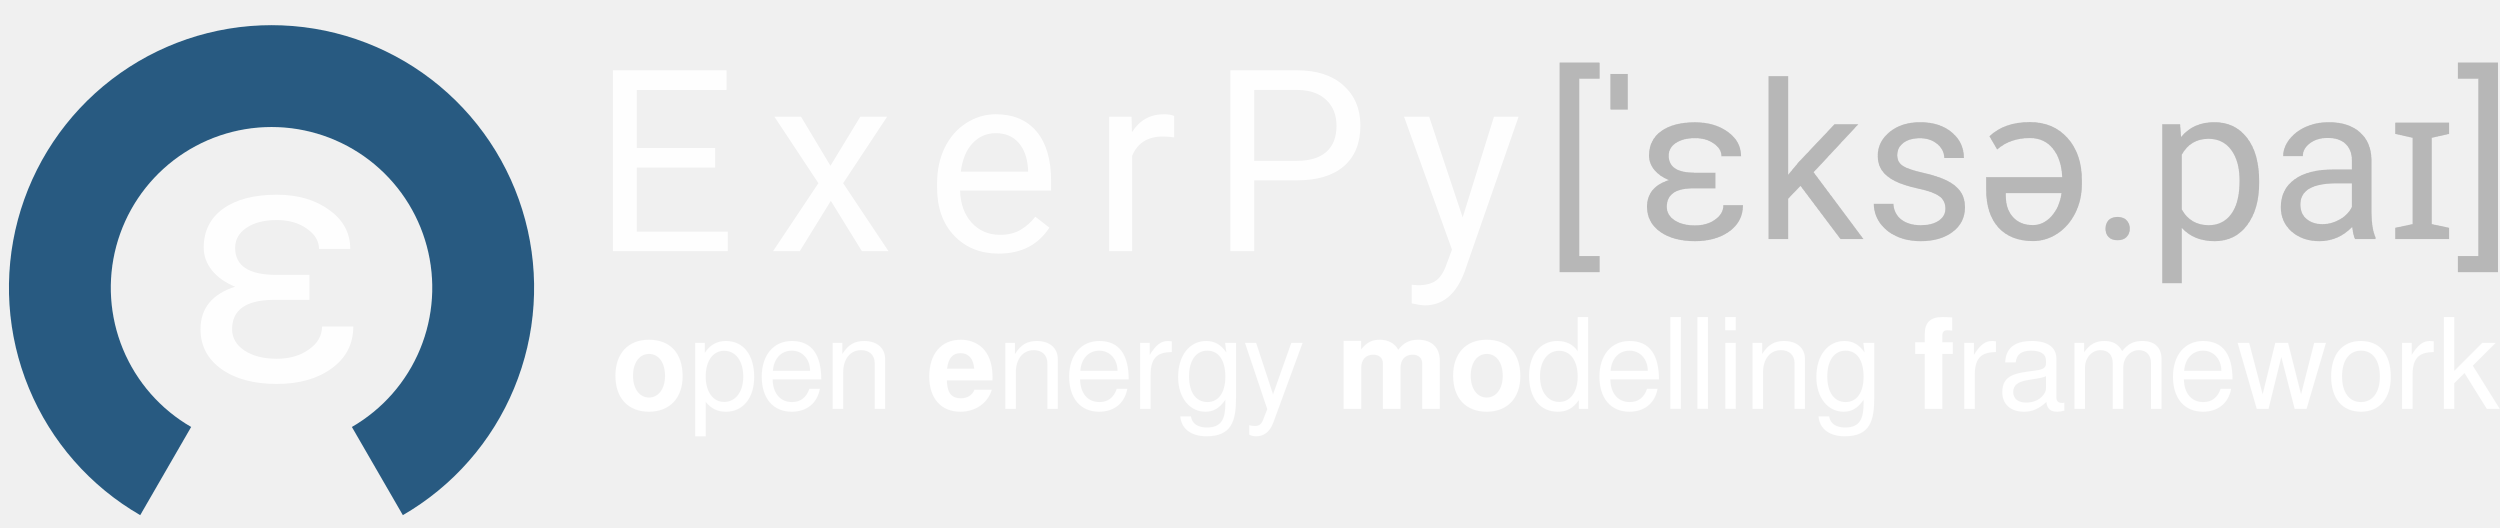
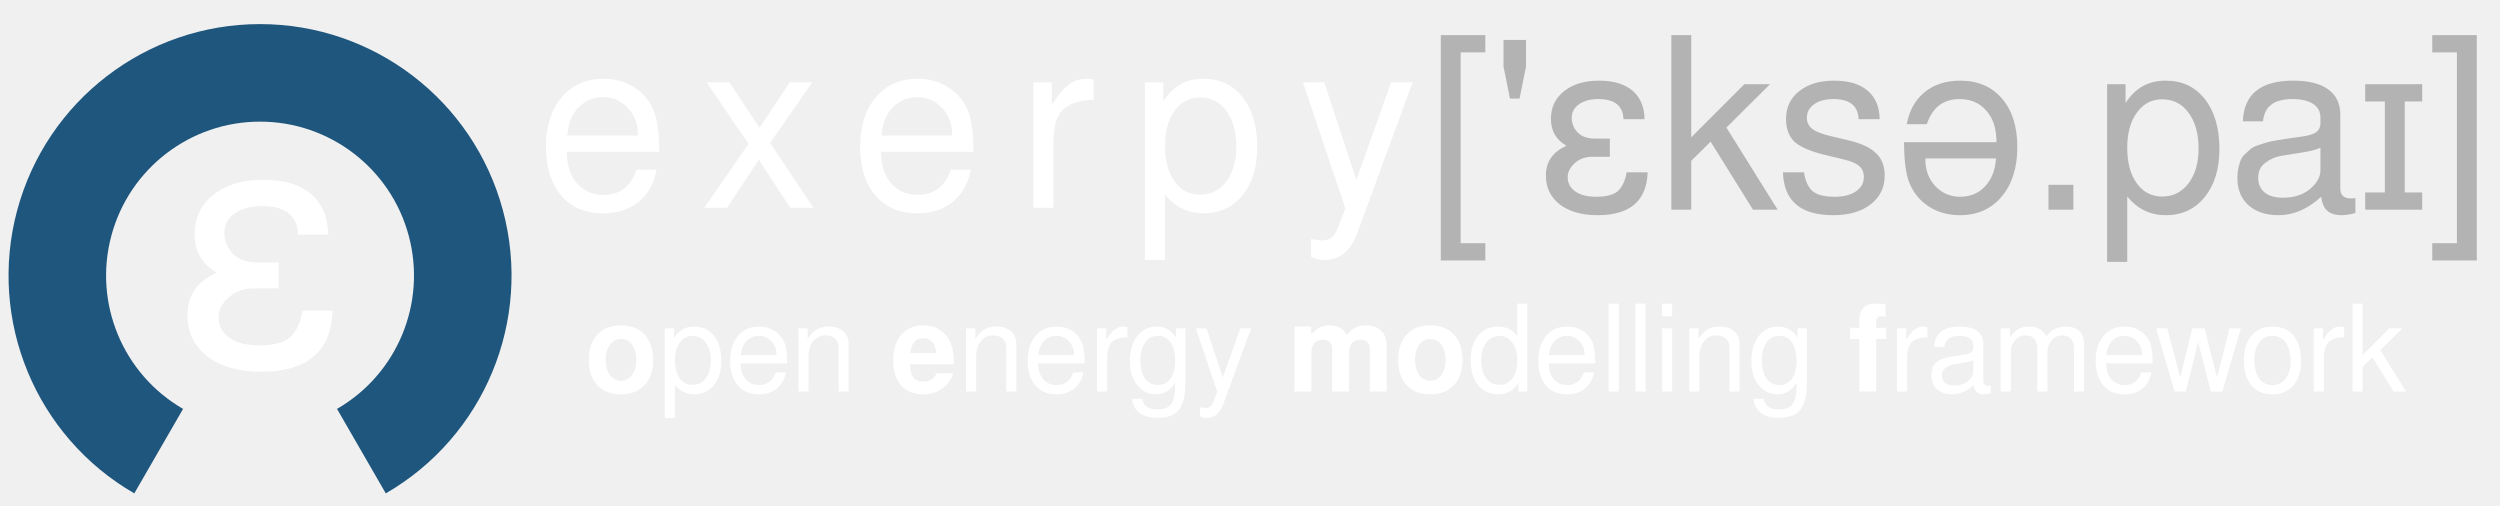
- <svg xmlns="http://www.w3.org/2000/svg" width="3750" height="792" viewBox="0 0 3750 792" fill="none">
-   <g opacity="0.99">
-     <g opacity="0.99">
-       <g opacity="0.99">
-         <g opacity="0.99">
-           <mask id="mask0_1_2" style="mask-type:luminance" maskUnits="userSpaceOnUse" x="0" y="0" width="848" height="792">
-             <g opacity="0.99">
-               <path d="M0 0H847.222V791.667H0V0Z" fill="white" />
-             </g>
-           </mask>
-           <g mask="url(#mask0_1_2)">
-             <path d="M248.541 706.58C241.038 702.249 233.725 697.618 226.602 692.687C219.479 687.757 212.569 682.544 205.872 677.048C199.175 671.552 192.714 665.791 186.489 659.767C180.264 653.742 174.295 647.472 168.584 640.959C162.872 634.446 157.435 627.71 152.275 620.751C147.114 613.793 142.247 606.635 137.672 599.278C133.097 591.922 128.831 584.39 124.873 576.684C120.915 568.978 117.278 561.123 113.963 553.119C110.648 545.115 107.665 536.989 105.015 528.741C102.365 520.493 100.057 512.151 98.09 503.714C96.123 495.277 94.504 486.774 93.233 478.204C91.962 469.635 91.043 461.028 90.476 452.383C89.91 443.739 89.697 435.085 89.839 426.423C89.981 417.761 90.477 409.12 91.326 400.498C92.175 391.877 93.375 383.304 94.926 374.781C96.477 366.258 98.374 357.812 100.616 349.444C102.859 341.076 105.439 332.814 108.358 324.657C111.276 316.5 114.523 308.476 118.099 300.585C121.674 292.694 125.566 284.963 129.775 277.391C133.983 269.818 138.494 262.43 143.307 255.227C148.12 248.024 153.219 241.03 158.605 234.244C163.991 227.459 169.645 220.904 175.567 214.581C181.489 208.258 187.66 202.188 194.079 196.37C200.498 190.553 207.144 185.007 214.017 179.733C220.89 174.46 227.967 169.475 235.248 164.781C242.529 160.087 249.99 155.698 257.63 151.614C265.271 147.53 273.065 143.765 281.013 140.32C288.962 136.874 297.038 133.759 305.241 130.974C313.445 128.19 321.748 125.745 330.152 123.64C338.556 121.535 347.031 119.777 355.579 118.366C364.126 116.955 372.717 115.896 381.351 115.188C389.986 114.48 398.634 114.126 407.298 114.126C415.961 114.126 424.61 114.481 433.244 115.189C441.878 115.897 450.469 116.956 459.016 118.368C467.564 119.779 476.039 121.537 484.443 123.642C492.846 125.748 501.15 128.192 509.353 130.977C517.557 133.762 525.633 136.877 533.581 140.323C541.529 143.769 549.324 147.534 556.964 151.618C564.604 155.702 572.065 160.091 579.345 164.786C586.626 169.481 593.703 174.465 600.576 179.738C607.449 185.013 614.095 190.559 620.514 196.376C626.933 202.194 633.103 208.265 639.025 214.588C644.947 220.911 650.601 227.465 655.987 234.251C661.372 241.037 666.471 248.032 671.284 255.235C676.097 262.438 680.608 269.826 684.816 277.399C689.024 284.971 692.916 292.703 696.491 300.594C700.066 308.485 703.313 316.509 706.231 324.666C709.15 332.823 711.73 341.085 713.972 349.453C716.214 357.821 718.111 366.267 719.661 374.79C721.212 383.314 722.412 391.886 723.261 400.507C724.11 409.129 724.605 417.771 724.747 426.433C724.889 435.095 724.676 443.748 724.109 452.392C723.542 461.037 722.623 469.644 721.352 478.214C720.081 486.783 718.462 495.286 716.494 503.723C714.527 512.16 712.218 520.502 709.568 528.75C706.918 536.998 703.935 545.124 700.62 553.127C697.304 561.131 693.667 568.986 689.709 576.692C685.751 584.398 681.484 591.929 676.909 599.286C672.334 606.643 667.466 613.8 662.306 620.759C657.145 627.717 651.708 634.452 645.996 640.965C640.284 647.479 634.315 653.748 628.09 659.773C621.865 665.798 615.404 671.557 608.707 677.053C602.01 682.549 595.1 687.762 587.976 692.692C580.853 697.623 573.54 702.253 566.037 706.585" stroke="#1F567D" stroke-width="152.779" />
-           </g>
-         </g>
-         <mask id="mask1_1_2" style="mask-type:luminance" maskUnits="userSpaceOnUse" x="855" y="443" width="2895" height="348">
-           <g opacity="0.99">
-             <path d="M855.956 443.352H3750V790.574H855.956V443.352Z" fill="white" />
-           </g>
-         </mask>
-         <g mask="url(#mask1_1_2)">
-           <path d="M973.349 509.577C942.182 509.577 923.104 530.166 923.104 563.599C923.104 597.221 942.182 617.621 973.538 617.621C1004.52 617.621 1023.97 597.032 1023.97 564.354C1023.97 529.788 1005.27 509.577 973.349 509.577ZM973.538 530.921C988.082 530.921 997.527 543.954 997.527 563.977C997.527 583.054 987.704 596.277 973.538 596.277C959.182 596.277 949.549 583.054 949.549 563.599C949.549 544.143 959.182 530.921 973.538 530.921Z" fill="white" />
-           <path d="M1042.72 654.455H1058.59V602.888C1066.9 613.088 1076.16 617.621 1089 617.621C1114.5 617.621 1131.31 597.033 1131.31 565.488C1131.31 532.243 1115.07 511.466 1088.81 511.466C1075.4 511.466 1064.64 517.51 1057.27 529.221V514.299H1042.72V654.455ZM1086.17 526.199C1103.55 526.199 1114.88 541.499 1114.88 565.11C1114.88 587.588 1103.36 602.888 1086.17 602.888C1069.55 602.888 1058.59 587.777 1058.59 564.543C1058.59 541.31 1069.55 526.199 1086.17 526.199Z" fill="white" />
-           <path d="M1231.91 569.077C1231.91 533.188 1218.5 511.466 1187.9 511.466C1160.33 511.466 1142.57 532.621 1142.57 565.11C1142.57 597.599 1159.76 617.621 1187.53 617.621C1210.19 617.621 1225.87 604.777 1229.84 583.244H1213.97C1209.63 596.277 1200.75 603.077 1188.09 603.077C1169.77 603.077 1159.38 589.288 1159 569.077H1231.91ZM1159.38 556.232C1160.7 537.91 1171.85 526.01 1187.71 526.01C1203.96 526.01 1215.1 539.232 1215.1 556.232H1159.38Z" fill="white" />
-           <path d="M1248.95 514.299V613.277H1264.82V558.688C1264.82 538.477 1275.4 525.255 1291.64 525.255C1304.11 525.255 1312.04 532.81 1312.04 544.71V613.277H1327.72V538.477C1327.72 522.044 1315.44 511.466 1296.36 511.466C1281.63 511.466 1272.19 517.132 1263.5 530.921V514.299H1248.95Z" fill="white" />
-           <path d="M1441.07 509.577C1411.8 509.577 1393.85 530.732 1393.85 564.921C1393.85 597.599 1411.61 617.621 1440.51 617.621C1463.36 617.621 1481.87 604.588 1487.73 584.565H1461.66C1458.45 592.688 1451.08 597.41 1441.45 597.41C1423.7 597.41 1420.86 584.377 1420.3 570.588H1488.67C1488.86 568.321 1488.86 567.377 1488.86 566.054C1488.86 520.91 1461.47 509.577 1441.07 509.577ZM1461.28 553.021H1420.67C1422.37 537.532 1428.98 529.788 1440.7 529.788C1452.97 529.788 1460.15 538.099 1461.28 553.021Z" fill="white" />
-           <path d="M1507.94 514.299V613.277H1523.8V558.688C1523.8 538.477 1534.38 525.255 1550.63 525.255C1563.09 525.255 1571.03 532.81 1571.03 544.71V613.277H1586.7V538.477C1586.7 522.044 1574.43 511.466 1555.35 511.466C1540.61 511.466 1531.17 517.132 1522.48 530.921V514.299H1507.94Z" fill="white" />
-           <path d="M1693.07 569.077C1693.07 533.188 1679.66 511.466 1649.06 511.466C1621.48 511.466 1603.72 532.621 1603.72 565.11C1603.72 597.599 1620.91 617.621 1648.68 617.621C1671.35 617.621 1687.02 604.777 1690.99 583.244H1675.12C1670.78 596.277 1661.9 603.077 1649.25 603.077C1630.92 603.077 1620.54 589.288 1620.16 569.077H1693.07ZM1620.54 556.232C1621.86 537.91 1633 526.01 1648.87 526.01C1665.11 526.01 1676.26 539.232 1676.26 556.232H1620.54Z" fill="white" />
-           <path d="M1757.71 528.088V512.032C1755.06 511.654 1753.74 511.466 1751.66 511.466C1741.46 511.466 1733.72 517.51 1724.65 532.243V514.299H1710.11V613.277H1725.97V561.899C1725.97 534.132 1738.63 528.466 1757.71 528.088Z" fill="white" />
-           <path d="M1807.96 617.621C1820.42 617.621 1829.11 612.333 1837.99 599.866V604.966C1837.99 627.632 1832.7 641.232 1810.41 641.232C1805.5 641.232 1789.07 640.666 1786.42 624.61H1770.37C1772.07 643.31 1786.61 654.454 1809.85 654.454C1847.43 654.454 1854.05 631.41 1854.05 597.032V514.299H1837.61L1839.5 528.654C1831.57 516.943 1821.94 511.466 1809.28 511.466C1784.16 511.466 1767.16 533.377 1767.16 565.488C1767.16 597.788 1785.48 617.621 1807.96 617.621ZM1810.98 526.01C1827.98 526.01 1837.99 540.366 1837.99 565.11C1837.99 588.721 1827.79 603.077 1811.17 603.077C1793.98 603.077 1783.59 588.532 1783.59 564.544C1783.59 540.744 1794.17 526.01 1810.98 526.01Z" fill="white" />
-           <path d="M1936.93 514.299L1909.54 591.366L1884.23 514.299H1867.42L1900.85 613.655L1894.8 629.332C1892.16 636.321 1888.76 638.966 1882.15 638.966C1879.88 638.966 1877.24 638.588 1873.84 637.832V651.999C1877.05 653.699 1880.26 654.454 1884.42 654.454C1895.18 654.454 1904.44 648.599 1909.92 634.054L1953.93 514.299H1936.93Z" fill="white" />
-           <path d="M2015.41 511.277V613.277H2041.86V552.077C2041.86 539.61 2048.66 532.055 2059.99 532.055C2068.87 532.055 2074.35 537.155 2074.35 545.277V613.277H2100.79V552.077C2100.79 539.61 2107.59 532.055 2118.92 532.055C2127.8 532.055 2133.28 537.155 2133.28 545.277V613.277H2159.73V541.121C2159.73 521.288 2147.64 509.577 2127.24 509.577C2114.39 509.577 2105.33 514.11 2097.39 524.688C2092.48 515.054 2082.28 509.577 2069.63 509.577C2057.91 509.577 2050.36 513.543 2041.67 523.932V511.277H2015.41Z" fill="white" />
-           <path d="M2229.9 509.577C2198.74 509.577 2179.66 530.166 2179.66 563.599C2179.66 597.221 2198.74 617.621 2230.09 617.621C2261.07 617.621 2280.52 597.032 2280.52 564.354C2280.52 529.788 2261.82 509.577 2229.9 509.577ZM2230.09 530.921C2244.64 530.921 2254.08 543.954 2254.08 563.977C2254.08 583.054 2244.26 596.277 2230.09 596.277C2215.74 596.277 2206.1 583.054 2206.1 563.599C2206.1 544.143 2215.74 530.921 2230.09 530.921Z" fill="white" />
-           <path d="M2382.2 475.577H2366.52V526.765C2359.91 516.754 2349.33 511.466 2336.11 511.466C2310.42 511.466 2293.61 532.054 2293.61 563.599C2293.61 597.032 2310.04 617.621 2336.68 617.621C2350.28 617.621 2359.72 612.521 2368.22 600.243V613.277H2382.2V475.577ZM2338.76 526.199C2355.76 526.199 2366.52 541.31 2366.52 564.921C2366.52 587.777 2355.57 602.888 2338.94 602.888C2321.57 602.888 2310.04 587.588 2310.04 564.543C2310.04 541.499 2321.57 526.199 2338.76 526.199Z" fill="white" />
-           <path d="M2488.47 569.077C2488.47 533.188 2475.06 511.466 2444.46 511.466C2416.88 511.466 2399.12 532.621 2399.12 565.11C2399.12 597.599 2416.31 617.621 2444.08 617.621C2466.75 617.621 2482.42 604.777 2486.39 583.244H2470.52C2466.18 596.277 2457.3 603.077 2444.65 603.077C2426.32 603.077 2415.93 589.288 2415.56 569.077H2488.47ZM2415.93 556.232C2417.26 537.91 2428.4 526.01 2444.27 526.01C2460.51 526.01 2471.66 539.232 2471.66 556.232H2415.93Z" fill="white" />
-           <path d="M2521.37 475.577H2505.51V613.277H2521.37V475.577Z" fill="white" />
-           <path d="M2561.95 475.577H2546.09V613.277H2561.95V475.577Z" fill="white" />
-           <path d="M2603.67 514.299H2587.99V613.277H2603.67V514.299ZM2603.67 475.577H2587.8V495.41H2603.67V475.577Z" fill="white" />
-           <path d="M2628.73 514.299V613.277H2644.59V558.688C2644.59 538.477 2655.17 525.255 2671.42 525.255C2683.88 525.255 2691.82 532.81 2691.82 544.71V613.277H2707.49V538.477C2707.49 522.044 2695.22 511.466 2676.14 511.466C2661.4 511.466 2651.96 517.132 2643.27 530.921V514.299H2628.73Z" fill="white" />
-           <path d="M2765.31 617.621C2777.78 617.621 2786.47 612.333 2795.35 599.866V604.966C2795.35 627.632 2790.06 641.232 2767.77 641.232C2762.86 641.232 2746.42 640.666 2743.78 624.61H2727.72C2729.42 643.31 2743.97 654.454 2767.2 654.454C2804.79 654.454 2811.4 631.41 2811.4 597.032V514.299H2794.97L2796.86 528.654C2788.92 516.943 2779.29 511.466 2766.64 511.466C2741.51 511.466 2724.51 533.377 2724.51 565.488C2724.51 597.788 2742.84 617.621 2765.31 617.621ZM2768.34 526.01C2785.34 526.01 2795.35 540.366 2795.35 565.11C2795.35 588.721 2785.15 603.077 2768.53 603.077C2751.34 603.077 2740.95 588.532 2740.95 564.544C2740.95 540.744 2751.53 526.01 2768.34 526.01Z" fill="white" />
-           <path d="M2929.23 513.355H2913.55V503.343C2913.55 498.055 2915.82 495.41 2920.73 495.41C2923 495.41 2926.02 495.599 2928.28 495.977V476.143C2923.37 475.765 2916.76 475.577 2913.17 475.577C2895.61 475.577 2887.11 483.888 2887.11 501.077V513.354H2872.75V530.921H2887.11V613.277H2913.55V530.921H2929.23V513.355Z" fill="white" />
-           <path d="M2993.97 528.088V512.032C2991.33 511.654 2990 511.466 2987.93 511.466C2977.73 511.466 2969.98 517.51 2960.91 532.243V514.299H2946.37V613.277H2962.24V561.899C2962.24 534.132 2974.89 528.466 2993.97 528.088Z" fill="white" />
-           <path d="M3007.77 543.577H3023.63C3024.95 531.488 3032.13 526.01 3046.87 526.01C3061.03 526.01 3068.97 531.299 3068.97 540.744V544.899C3068.97 551.51 3065 554.344 3052.53 555.855C3023.63 559.632 3003.42 561.899 3003.42 588.343C3003.42 606.288 3015.89 617.621 3035.91 617.621C3048.38 617.621 3058.39 613.277 3069.53 603.077C3070.67 613.088 3075.58 617.621 3085.78 617.621C3088.99 617.621 3091.44 617.243 3096.54 615.921V604.021C3094.84 604.399 3094.09 604.399 3093.14 604.399C3087.67 604.399 3084.64 601.565 3084.64 596.654V538.476C3084.64 520.91 3071.8 511.465 3047.43 511.465C3029.68 511.465 3008.71 516.755 3007.77 543.577ZM3039.31 603.832C3027.03 603.832 3019.85 597.977 3019.85 587.966C3019.85 566.244 3052.91 571.721 3068.97 564.355V582.11C3068.97 591.555 3058.01 603.832 3039.31 603.832Z" fill="white" />
-           <path d="M3111.65 514.299V613.277H3127.52V551.132C3127.52 536.777 3137.9 525.255 3150.75 525.255C3162.46 525.255 3169.07 532.432 3169.07 545.088V613.277H3184.94V551.132C3184.94 536.777 3195.33 525.255 3208.17 525.255C3219.69 525.255 3226.49 532.621 3226.49 545.088V613.277H3242.36V539.044C3242.36 521.288 3232.16 511.466 3213.65 511.466C3200.43 511.466 3192.49 515.432 3183.24 526.577C3177.38 515.999 3169.45 511.466 3156.6 511.466C3143.38 511.466 3134.69 516.377 3126.19 528.277V514.299H3111.65Z" fill="white" />
-           <path d="M3348.8 569.077C3348.8 533.188 3335.39 511.466 3304.79 511.466C3277.21 511.466 3259.45 532.621 3259.45 565.11C3259.45 597.599 3276.64 617.621 3304.41 617.621C3327.08 617.621 3342.75 604.777 3346.72 583.244H3330.85C3326.51 596.277 3317.63 603.077 3304.98 603.077C3286.65 603.077 3276.26 589.288 3275.89 569.077H3348.8ZM3276.27 556.232C3277.59 537.91 3288.73 526.01 3304.6 526.01C3320.84 526.01 3331.99 539.232 3331.99 556.232H3276.27Z" fill="white" />
-           <path d="M3459.9 613.277L3488.99 514.299H3471.24L3451.59 591.366L3432.14 514.299H3412.87L3393.98 591.366L3373.77 514.299H3356.39L3385.1 613.277H3402.86L3421.94 535.643L3441.96 613.277H3459.9Z" fill="white" />
-           <path d="M3541.25 511.466C3513.48 511.466 3496.67 531.299 3496.67 564.543C3496.67 597.788 3513.29 617.621 3541.44 617.621C3569.21 617.621 3586.21 597.788 3586.21 565.299C3586.21 531.11 3569.77 511.466 3541.25 511.466ZM3541.44 526.01C3559.19 526.01 3569.77 540.555 3569.77 565.11C3569.77 588.344 3558.82 603.077 3541.44 603.077C3523.87 603.077 3513.11 588.532 3513.11 564.544C3513.11 540.744 3523.87 526.01 3541.44 526.01Z" fill="white" />
-           <path d="M3650.65 528.088V512.032C3648.01 511.654 3646.69 511.466 3644.61 511.466C3634.41 511.466 3626.67 517.51 3617.6 532.243V514.299H3603.05V613.277H3618.92V561.899C3618.92 534.132 3631.58 528.466 3650.65 528.088Z" fill="white" />
-           <path d="M3681.45 475.577H3665.77V613.277H3681.45V574.743L3696.75 559.632L3730.18 613.277H3749.64L3709.22 548.488L3743.59 514.299H3723.38L3681.45 556.232V475.577Z" fill="white" />
-         </g>
-         <g opacity="0.99">
-           <mask id="mask2_1_2" style="mask-type:luminance" maskUnits="userSpaceOnUse" x="0" y="0" width="3750" height="792">
-             <g opacity="0.99">
-               <path d="M0 0H3750V791.667H0V0Z" fill="white" />
-             </g>
-           </mask>
-           <g mask="url(#mask2_1_2)">
-             <path d="M2399.42 118.012H2369.02V384.07H2399.42V408.257H2339.42V93.825H2399.42V118.012Z" fill="#B3B3B3" />
-             <path d="M2441.7 110.934V164.38H2415.63V110.934H2441.7Z" fill="#B3B3B3" />
-             <path d="M2500.24 310.236C2500.24 318.404 2504.11 325.087 2511.86 330.285C2519.71 335.483 2529.89 338.083 2542.41 338.083C2554.4 338.083 2564.47 335.165 2572.64 329.331C2580.92 323.496 2585.05 316.282 2585.05 307.69H2614.49C2614.49 324.133 2607.7 337.287 2594.12 347.153C2580.65 356.912 2563.41 361.792 2542.41 361.792C2520.77 361.792 2503.37 357.125 2490.22 347.789C2477.06 338.348 2470.48 325.83 2470.48 310.236C2470.48 290.504 2481.36 277.138 2503.11 270.136C2493.77 266.317 2486.5 261.172 2481.3 254.701C2476.11 248.23 2473.51 241.122 2473.51 233.378C2473.51 217.678 2479.61 205.425 2491.81 196.62C2504.11 187.815 2520.98 183.413 2542.41 183.413C2562.14 183.413 2578.58 188.186 2591.74 197.734C2605 207.175 2611.63 219.428 2611.63 234.492H2582.19C2582.19 227.066 2578.37 220.701 2570.73 215.397C2563.2 209.987 2553.76 207.281 2542.41 207.281C2530.53 207.281 2520.98 209.721 2513.77 214.601C2506.66 219.375 2503.11 225.687 2503.11 233.537C2503.11 250.511 2516.05 258.997 2541.93 258.997H2573.12V282.548H2537.48C2512.65 283.184 2500.24 292.414 2500.24 310.236Z" fill="#B3B3B3" />
-             <path d="M2700.73 278.888L2682.27 298.142V358.61H2652.83V114.193H2682.27V262.02L2698.02 243.085L2751.65 186.436H2787.45L2720.46 258.361L2795.25 358.61H2760.72L2700.73 278.888Z" fill="#B3B3B3" />
-             <path d="M2918.08 312.941C2918.08 304.984 2915.06 298.832 2909.01 294.482C2903.07 290.027 2892.62 286.208 2877.66 283.025C2862.81 279.843 2850.98 276.024 2842.18 271.568C2833.48 267.113 2827.01 261.808 2822.77 255.656C2818.63 249.503 2816.56 242.183 2816.56 233.696C2816.56 219.587 2822.5 207.653 2834.38 197.893C2846.37 188.133 2861.65 183.254 2880.21 183.254C2899.73 183.254 2915.54 188.292 2927.63 198.37C2939.83 208.448 2945.93 221.338 2945.93 237.038H2916.33C2916.33 228.976 2912.88 222.027 2905.99 216.192C2899.2 210.358 2890.61 207.441 2880.21 207.441C2869.5 207.441 2861.12 209.774 2855.07 214.442C2849.02 219.11 2846 225.21 2846 232.742C2846 239.849 2848.81 245.206 2854.43 248.813C2860.05 252.42 2870.19 255.868 2884.83 259.156C2899.57 262.445 2911.51 266.37 2920.63 270.932C2929.75 275.493 2936.49 281.01 2940.84 287.481C2945.29 293.846 2947.52 301.643 2947.52 310.872C2947.52 326.254 2941.37 338.613 2929.06 347.948C2916.76 357.178 2900.79 361.792 2881.17 361.792C2867.37 361.792 2855.17 359.352 2844.57 354.472C2833.96 349.593 2825.63 342.803 2819.58 334.104C2813.64 325.299 2810.67 315.805 2810.67 305.621H2840.11C2840.64 315.487 2844.57 323.337 2851.89 329.172C2859.31 334.9 2869.07 337.764 2881.17 337.764C2892.3 337.764 2901.22 335.537 2907.9 331.081C2914.69 326.519 2918.08 320.473 2918.08 312.941Z" fill="#B3B3B3" />
-             <path d="M3044.89 183.094C3068.23 183.094 3087.06 191.051 3101.38 206.963C3115.71 222.876 3122.87 244.039 3122.87 270.454V276.183C3122.87 291.989 3119.58 306.47 3113 319.624C3106.42 332.778 3097.41 343.121 3085.95 350.653C3074.49 358.079 3062.29 361.739 3049.35 361.633C3027.28 361.633 3010.05 354.897 2997.63 341.424C2985.33 327.951 2979.18 308.856 2979.18 284.139V265.68H3093.27C3092.53 247.858 3087.86 233.643 3079.27 223.035C3070.78 212.426 3059.32 207.122 3044.89 207.122C3025.16 207.122 3008.77 212.851 2995.72 224.308L2984.11 204.417C2998.96 190.202 3019.22 183.094 3044.89 183.094ZM3049.35 337.605C3059.75 337.605 3068.92 333.256 3076.88 324.557C3084.94 315.858 3090.09 304.242 3092.31 289.708H3008.77V293.846C3008.77 307.106 3012.38 317.714 3019.59 325.671C3026.91 333.627 3036.83 337.605 3049.35 337.605Z" fill="#B3B3B3" />
-             <path d="M3158.18 343.175C3158.18 338.083 3159.67 333.839 3162.64 330.445C3165.71 327.05 3170.27 325.353 3176.32 325.353C3182.37 325.353 3186.93 327.05 3190.01 330.445C3193.19 333.839 3194.78 338.083 3194.78 343.175C3194.78 348.054 3193.19 352.139 3190.01 355.427C3186.93 358.716 3182.37 360.36 3176.32 360.36C3170.27 360.36 3165.71 358.716 3162.64 355.427C3159.67 352.139 3158.18 348.054 3158.18 343.175Z" fill="#B3B3B3" />
-             <path d="M3388.75 274.432C3388.75 300.635 3382.75 321.746 3370.77 337.764C3358.78 353.783 3342.55 361.792 3322.07 361.792C3301.18 361.792 3284.73 355.162 3272.75 341.902V424.806H3243.31V186.436H3270.2L3271.63 205.531C3283.62 190.679 3300.27 183.254 3321.6 183.254C3342.28 183.254 3358.62 191.051 3370.61 206.645C3382.7 222.239 3388.75 243.933 3388.75 271.727V274.432ZM3359.31 271.091C3359.31 251.677 3355.17 236.348 3346.9 225.103C3338.62 213.859 3327.27 208.236 3312.85 208.236C3295.02 208.236 3281.66 216.139 3272.75 231.946V314.214C3281.55 329.914 3295.02 337.764 3313.16 337.764C3327.27 337.764 3338.46 332.195 3346.74 321.056C3355.12 309.811 3359.31 293.156 3359.31 271.091Z" fill="#B3B3B3" />
-             <path d="M3532.43 358.61C3530.73 355.215 3529.35 349.168 3528.29 340.469C3514.6 354.685 3498.27 361.792 3479.28 361.792C3462.31 361.792 3448.36 357.018 3437.43 347.471C3426.61 337.817 3421.2 325.618 3421.2 310.872C3421.2 292.944 3427.99 279.047 3441.57 269.181C3455.25 259.209 3474.45 254.223 3499.17 254.223H3527.81V240.698C3527.81 230.408 3524.74 222.239 3518.58 216.192C3512.43 210.04 3503.36 206.963 3491.37 206.963C3480.87 206.963 3472.07 209.615 3464.96 214.919C3457.85 220.224 3454.3 226.642 3454.3 234.174H3424.7C3424.7 225.581 3427.72 217.306 3433.77 209.35C3439.92 201.288 3448.2 194.923 3458.59 190.255C3469.09 185.587 3480.61 183.254 3493.12 183.254C3512.96 183.254 3528.5 188.239 3539.75 198.211C3550.99 208.077 3556.83 221.709 3557.25 239.107V318.351C3557.25 334.157 3559.27 346.728 3563.3 356.064V358.61H3532.43ZM3483.58 336.173C3492.8 336.173 3501.56 333.786 3509.83 329.012C3518.11 324.239 3524.1 318.033 3527.81 310.395V275.069H3504.74C3468.67 275.069 3450.64 285.624 3450.64 306.735C3450.64 315.964 3453.71 323.178 3459.87 328.376C3466.02 333.574 3473.92 336.173 3483.58 336.173Z" fill="#B3B3B3" />
-             <path d="M3673.66 183.933V200.879L3647.59 206.745V336.123L3673.66 341.663V358.61H3592.84V341.663L3618.91 336.123V206.745L3592.84 200.879V183.933H3673.66Z" fill="#B3B3B3" />
-             <path d="M3686.82 93.825H3746.97V408.257H3686.82V384.07H3717.53V118.012H3686.82V93.825Z" fill="#B3B3B3" />
-             <path d="M1072.68 251.318H955.152V347.424H1091.67V376.665H919.392V105.482H1089.81V134.91H955.152V222.076H1072.68V251.318Z" fill="white" />
-             <path d="M1245.69 248.71L1290.39 175.14H1330.62L1264.68 274.785L1332.67 376.665H1292.81L1246.24 301.233L1199.68 376.665H1159.64L1227.62 274.785L1161.69 175.14H1201.54L1245.69 248.71Z" fill="white" />
-             <path d="M1498.04 380.39C1470.72 380.39 1448.5 371.45 1431.36 353.57C1414.23 335.566 1405.66 311.539 1405.66 281.49V275.158C1405.66 255.167 1409.45 237.349 1417.02 221.704C1424.72 205.934 1435.4 193.642 1449.06 184.826C1462.84 175.885 1477.74 171.415 1493.76 171.415C1519.96 171.415 1540.32 180.045 1554.85 197.304C1569.37 214.564 1576.64 239.273 1576.64 271.433V285.774H1440.12C1440.61 305.641 1446.39 321.721 1457.44 334.014C1468.61 346.182 1482.77 352.266 1499.9 352.266C1512.07 352.266 1522.38 349.783 1530.82 344.816C1539.26 339.849 1546.65 333.269 1552.98 325.073L1574.03 341.464C1557.14 367.415 1531.81 380.39 1498.04 380.39ZM1493.76 199.726C1479.85 199.726 1468.18 204.817 1458.74 214.998C1449.3 225.056 1443.47 239.211 1441.23 257.464H1542.18V254.856C1541.19 237.349 1536.47 223.814 1528.03 214.253C1519.58 204.568 1508.16 199.726 1493.76 199.726Z" fill="white" />
-             <path d="M1761.2 206.058C1755.98 205.189 1750.33 204.755 1744.25 204.755C1721.65 204.755 1706.31 214.378 1698.24 233.624V376.665H1663.79V175.14H1697.31L1697.87 198.422C1709.17 180.418 1725.19 171.415 1745.92 171.415C1752.63 171.415 1757.72 172.285 1761.2 174.023V206.058Z" fill="white" />
-             <path d="M1881.31 270.502V376.665H1845.55V105.482H1945.57C1975.25 105.482 1998.47 113.056 2015.23 128.205C2032.12 143.353 2040.56 163.407 2040.56 188.364C2040.56 214.688 2032.3 234.989 2015.79 249.269C1999.4 263.424 1975.87 270.502 1945.2 270.502H1881.31ZM1881.31 241.26H1945.57C1964.69 241.26 1979.34 236.79 1989.53 227.85C1999.71 218.786 2004.8 205.748 2004.8 188.737C2004.8 172.595 1999.71 159.681 1989.53 149.996C1979.34 140.311 1965.37 135.282 1947.62 134.91H1881.31V241.26Z" fill="white" />
-             <path d="M2194.01 326.191L2240.95 175.14H2277.82L2196.8 407.769C2184.26 441.295 2164.33 458.057 2137.02 458.057L2130.5 457.499L2117.65 455.077V427.14L2126.96 427.885C2138.63 427.885 2147.7 425.525 2154.15 420.807C2160.73 416.089 2166.13 407.459 2170.36 394.918L2177.99 374.43L2106.1 175.14H2143.72L2194.01 326.191Z" fill="white" />
-           </g>
-         </g>
-         <g opacity="0.99">
-           <mask id="mask3_1_2" style="mask-type:luminance" maskUnits="userSpaceOnUse" x="0" y="0" width="3750" height="792">
-             <g opacity="0.99">
-               <path d="M0 0H3750V791.667H0V0Z" fill="white" />
-             </g>
-           </mask>
-           <g mask="url(#mask3_1_2)">
-             <path d="M348.136 493.868C348.136 506.865 354.297 517.498 366.618 525.768C379.108 534.039 395.311 538.174 415.227 538.174C434.299 538.174 450.334 533.532 463.33 524.249C476.495 514.966 483.078 503.489 483.078 489.818H529.915C529.915 515.979 519.113 536.908 497.509 552.605C476.073 568.133 448.646 575.897 415.227 575.897C380.795 575.897 353.115 568.47 332.186 553.617C311.257 538.596 300.792 518.679 300.792 493.868C300.792 462.475 318.093 441.208 352.693 430.069C337.84 423.992 326.279 415.806 318.008 405.511C309.738 395.215 305.603 383.907 305.603 371.585C305.603 346.606 315.308 327.111 334.718 313.102C354.297 299.093 381.133 292.089 415.227 292.089C446.621 292.089 472.782 299.684 493.711 314.875C514.809 329.896 525.358 349.391 525.358 373.358H478.521C478.521 361.543 472.444 351.416 460.292 342.977C448.308 334.369 433.287 330.065 415.227 330.065C396.323 330.065 381.133 333.947 369.656 341.711C358.347 349.306 352.693 359.349 352.693 371.839C352.693 398.844 373.285 412.346 414.468 412.346H464.09V449.816H407.379C367.884 450.829 348.136 465.513 348.136 493.868Z" fill="white" />
-           </g>
-         </g>
+ <svg xmlns="http://www.w3.org/2000/svg" xmlns:xlink="http://www.w3.org/1999/xlink" width="1409.613" height="285" id="svg2" version="1.1">
+   <defs id="defs4">
+     <linearGradient id="linearGradient3960">
+       <stop id="stop3972" offset="0" style="stop-color:#55d400;stop-opacity:0.749;" />
+       <stop id="stop3970" offset="0.5" style="stop-color:#55d400;stop-opacity:0.498;" />
+       <stop style="stop-color:#39d400;stop-opacity:0.247;" offset="0.75" id="stop3976" />
+       <stop id="stop3980" offset="0.875" style="stop-color:#94d400;stop-opacity:0.247;" />
+       <stop id="stop3978" offset="1" style="stop-color:#efd400;stop-opacity:0.247;" />
+     </linearGradient>
+     <marker orient="auto" refY="0" refX="0" id="Arrow2Lstart" style="overflow:visible">
+       <path id="path4366" style="fill-rule:evenodd;stroke-width:0.625;stroke-linejoin:round" d="M 8.719,4.034 -2.207,0.016 8.719,-4.002 c -1.745,2.372 -1.735,5.617 -6e-7,8.035 z" transform="matrix(1.1,0,0,1.1,1.1,0)" />
+     </marker>
+     <marker orient="auto" refY="0" refX="0" id="EmptyDiamondL" style="overflow:visible">
+       <path id="path4454" d="M 0,-7.071 -7.071,0 0,7.071 7.071,0 Z" style="fill:#ffffff;fill-rule:evenodd;stroke:#000000;stroke-width:1pt" transform="scale(0.8)" />
+     </marker>
+     <marker orient="auto" refY="0" refX="0" id="DiamondSstart" style="overflow:visible">
+       <path id="path4442" d="M 0,-7.071 -7.071,0 0,7.071 7.071,0 Z" style="fill-rule:evenodd;stroke:#000000;stroke-width:1pt" transform="matrix(0.2,0,0,0.2,1.2,0)" />
+     </marker>
+     <marker orient="auto" refY="0" refX="0" id="Arrow1Lstart" style="overflow:visible">
+       <path id="path4348" d="M 0,0 5,-5 -12.5,0 5,5 Z" style="fill-rule:evenodd;stroke:#000000;stroke-width:1pt" transform="matrix(0.8,0,0,0.8,10,0)" />
+     </marker>
+     <marker orient="auto" refY="0" refX="0" id="SquareL" style="overflow:visible">
+       <path id="path4418" d="M -5,-5 V 5 H 5 V -5 Z" style="fill-rule:evenodd;stroke:#000000;stroke-width:1pt" transform="scale(0.8)" />
+     </marker>
+     <radialGradient r="97.497" fy="188.214" fx="236.786" cy="188.214" cx="236.786" gradientTransform="translate(-139.2888,-90.7174)" gradientUnits="userSpaceOnUse" id="radialGradient3013" xlink:href="#linearGradient3684-76" />
+     <radialGradient r="97.497" fy="188.214" fx="236.786" cy="188.214" cx="236.786" gradientTransform="translate(-90.4365,1338.303)" gradientUnits="userSpaceOnUse" id="radialGradient3004" xlink:href="#linearGradient3684-76" />
+     <linearGradient id="linearGradient3684-76">
+       <stop offset="0" style="stop-color:#000000;stop-opacity:1" id="stop3686-14" />
+       <stop offset="0.898" style="stop-color:#000000;stop-opacity:0.867" id="stop3692-23" />
+       <stop offset="1" style="stop-color:#000000;stop-opacity:0" id="stop3688-2" />
+     </linearGradient>
+     <radialGradient gradientTransform="translate(-90.4365,1338.303)" gradientUnits="userSpaceOnUse" xlink:href="#linearGradient3684-76" id="radialGradient4894" fy="188.214" fx="236.786" r="97.497" cy="188.214" cx="236.786" />
+     <ellipse transform="matrix(-1.655217,1.515622,-1.863366,-2.034994,554.109,812.9532)" id="path3981-2-1-6-7-5-0-3-3-9" style="display:inline;fill:none;stroke:none" cx="-36.97" cy="-68.571" rx="43.03" ry="35" />
+     <mask id="mask0_2_2" maskUnits="userSpaceOnUse" x="0" y="0" width="848" height="792">
+       <g opacity="0.99" id="g1">
+         <path d="M 0,0 H 847.222 V 791.667 H 0 Z" fill="#ffffff" id="path1" />
      </g>
+     </mask>
+     <mask id="mask1_2_2" maskUnits="userSpaceOnUse" x="855" y="443" width="2895" height="348">
+       <g opacity="0.99" id="g4">
+         <path d="M 855.956,443.352 H 3750 V 790.574 H 855.956 Z" fill="#ffffff" id="path3" />
+       </g>
+     </mask>
+     <mask id="mask2_2_2" maskUnits="userSpaceOnUse" x="0" y="0" width="3750" height="792">
+       <g opacity="0.99" id="g32">
+         <path d="M 0,0 H 3750 V 791.667 H 0 Z" fill="#ffffff" id="path32" />
+       </g>
+     </mask>
+     <mask id="mask3_2_2" maskUnits="userSpaceOnUse" x="0" y="0" width="3750" height="792">
+       <g opacity="0.99" id="g51">
+         <path d="M 0,0 H 3750 V 791.667 H 0 Z" fill="#ffffff" id="path50" />
+       </g>
+     </mask>
+   </defs>
+   <g id="layer1" transform="translate(0,-767.3622)" style="display:inline">
+     <text xml:space="preserve" style="font-style:normal;font-weight:normal;line-height:0%;font-family:sans-serif;letter-spacing:0px;word-spacing:0px;fill:#000000;fill-opacity:1;stroke:none" x="611.429" y="504.094" id="text3057" transform="translate(0,308.2677)">
+       <tspan id="tspan3059" x="611.429" y="504.094" style="font-size:64px;line-height:1.25;font-family:sans-serif"> </tspan>
+     </text>
+     <g transform="matrix(0.9166694,0.00891669,-0.008729,0.9162305,14.67287,82.66684)" id="g3831-9-3-1-6-3" style="display:inline;fill:none;stroke:#cfcfcf;stroke-width:1.467;stroke-linecap:round;stroke-miterlimit:4;stroke-dasharray:none;stroke-opacity:1" />
+     <path style="font-size:135px;line-height:1.25;font-family:FreeSans;-inkscape-font-specification:FreeSans;letter-spacing:0px;word-spacing:0px;fill:#b3b3b3" d="m 837.491,787.18 v 9.72 h -13.905 v 107.595 h 13.905 v 9.72 h -25.11 v -127.035 z m 10.26,2.7 h 12.69 v 14.985 l -3.645,18.09 h -5.4 l -3.645,-18.09 z m 69.39,74.655 h 11.88 q -0.81,24.165 -28.215,24.165 -13.365,0 -21.33,-6.075 -7.83,-6.075 -7.83,-16.335 0,-11.61 11.61,-16.74 -8.775,-4.995 -8.775,-15.12 0,-9.855 7.425,-15.66 7.425,-5.94 19.71,-5.94 12.285,0 18.9,5.67 6.615,5.67 6.75,16.065 h -11.88 q -0.405,-11.34 -14.175,-11.34 -6.885,0 -10.935,2.97 -4.05,2.835 -4.05,7.695 0,4.455 3.24,8.1 3.375,3.51 9.855,3.51 h 8.37 v 10.26 h -9.99 q -5.805,0 -9.855,3.645 -3.915,3.645 -3.915,7.83 0,4.995 4.32,8.1 4.32,2.97 11.61,2.97 9.315,0 12.825,-3.645 3.51,-3.78 4.455,-10.125 z m 36.45,-77.355 v 57.645 l 29.97,-29.97 h 14.445 l -24.57,24.435 28.89,46.305 h -13.905 l -23.895,-38.34 -10.935,10.8 v 27.54 h -11.205 v -98.415 z m 63.585,77.355 q 0.81,6.345 4.32,10.125 3.645,3.645 12.96,3.645 7.425,0 11.88,-2.97 4.59,-3.105 4.59,-8.1 0,-3.915 -2.565,-6.21 -2.565,-2.295 -8.37,-3.645 l -10.53,-2.565 q -12.555,-2.97 -17.55,-7.425 -4.86,-4.59 -4.86,-12.96 0,-9.855 7.425,-15.66 7.425,-5.94 19.71,-5.94 12.285,0 18.9,5.67 6.615,5.67 6.75,16.065 h -11.88 q -0.405,-11.34 -14.175,-11.34 -6.885,0 -10.935,2.97 -4.05,2.835 -4.05,7.695 0,3.78 3.105,6.21 3.105,2.295 9.99,3.915 l 10.8,2.565 q 10.53,2.565 15.255,7.29 4.725,4.59 4.725,12.42 0,10.26 -7.965,16.335 -7.83,6.075 -21.195,6.075 -27.405,0 -28.215,-24.165 z m 56.43,-17.01 h 52.11 q -0.135,-9.72 -3.78,-15.12 -5.805,-9.18 -17.01,-9.18 -13.77,0 -18.495,14.175 h -11.34 q 2.16,-11.61 10.125,-18.09 7.965,-6.48 20.115,-6.48 14.85,0 23.49,10.125 8.64,9.99 8.64,27.405 0,17.415 -8.91,27.945 -8.775,10.395 -23.49,10.395 -9.99,0 -17.685,-4.995 -7.56,-4.995 -10.935,-13.635 -2.835,-7.425 -2.835,-22.545 z m 51.84,9.18 h -39.69 q -0.135,0.27 -0.135,0.81 0,8.775 5.67,14.85 5.67,5.94 13.905,5.94 8.505,0 14.04,-5.805 5.535,-5.94 6.21,-15.795 z m 43.605,14.85 v 14.04 h -14.04 v -14.04 z m 19.035,43.47 v -100.17 h 10.395 v 10.665 q 7.965,-12.69 22.545,-12.69 14.04,0 22.14,10.395 8.235,10.395 8.235,28.215 0,16.875 -8.37,27.135 -8.235,10.125 -21.87,10.125 -13.095,0 -21.735,-10.53 v 36.855 z m 31.05,-91.665 q -8.91,0 -14.31,7.56 -5.4,7.425 -5.4,19.845 0,12.42 5.4,19.98 5.4,7.425 14.31,7.425 9.18,0 14.85,-7.425 5.67,-7.56 5.67,-19.575 0,-12.69 -5.67,-20.25 -5.535,-7.56 -14.85,-7.56 z m 45.495,12.42 q 0.81,-22.95 28.35,-22.95 13.095,0 19.845,4.995 6.75,4.86 6.75,14.31 v 41.58 q 0,5.535 6.075,5.535 1.215,0 2.43,-0.27 v 8.505 q -4.725,1.215 -7.695,1.215 -5.4,0 -8.235,-2.565 -2.7,-2.43 -3.375,-7.83 -11.34,10.395 -24.03,10.395 -10.665,0 -17.01,-5.67 -6.21,-5.67 -6.21,-15.255 0,-3.105 0.54,-5.67 0.675,-2.565 1.35,-4.455 0.81,-2.025 2.7,-3.645 1.89,-1.755 3.105,-2.835 1.35,-1.08 4.32,-2.025 3.105,-1.08 4.725,-1.485 1.62,-0.54 5.67,-1.215 4.05,-0.675 5.94,-0.945 1.89,-0.27 6.75,-0.945 6.615,-0.81 9.18,-2.565 2.565,-1.755 2.565,-5.265 v -2.97 q 0,-5.13 -4.185,-7.83 -4.05,-2.7 -11.61,-2.7 -7.83,0 -11.88,3.105 -4.05,2.97 -4.725,9.45 z m 22.545,43.065 q 9.315,0 15.255,-4.86 5.94,-4.995 5.94,-10.665 v -12.69 q -3.375,1.62 -10.26,2.7 -6.75,1.08 -11.745,1.89 -4.995,0.81 -9.045,3.915 -4.05,2.97 -4.05,8.37 0,5.4 3.645,8.37 3.645,2.97 10.26,2.97 z m 46.44,-63.99 h 32.13 v 9.72 h -9.855 v 51.3 h 9.855 v 9.72 h -32.13 v -9.72 h 11.07 v -51.3 h -11.07 z m 37.8,99.36 v -9.72 h 13.905 v -107.595 h -13.905 v -9.72 h 25.11 v 127.035 z" id="text2997-0" aria-label="['ɛksə.paɪ]" />
+     <path style="font-size:192.55px;line-height:1.25;font-family:FreeSans;-inkscape-font-specification:FreeSans;letter-spacing:0px;word-spacing:0px;stroke-width:1.426;fill:#ffffff;fill-opacity:1" d="m 170.598,942.477 h 16.944 q -1.155,34.466 -40.243,34.466 -19.062,0 -30.423,-8.665 -11.168,-8.665 -11.168,-23.299 0,-16.559 16.559,-23.876 -12.516,-7.124 -12.516,-21.566 0,-14.056 10.59,-22.336 10.59,-8.472 28.112,-8.472 17.522,0 26.957,8.087 9.435,8.087 9.627,22.913 h -16.944 q -0.578,-16.174 -20.218,-16.174 -9.82,0 -15.597,4.236 -5.777,4.044 -5.777,10.975 0,6.354 4.621,11.553 4.814,5.006 14.056,5.006 h 11.938 v 14.634 h -14.249 q -8.28,0 -14.056,5.199 -5.584,5.199 -5.584,11.168 0,7.124 6.162,11.553 6.162,4.236 16.559,4.236 13.286,0 18.292,-5.199 5.006,-5.391 6.354,-14.441 z" id="text2997-0-2" aria-label="ɛ" />
+     <g id="text3020-0" style="line-height:0%;letter-spacing:0px;word-spacing:0px;fill:#ffffff;fill-opacity:1" aria-label="open energy modelling framework">
+       <path style="font-weight:600;font-size:68px;line-height:1.25;font-family:FreeSans;-inkscape-font-specification:'FreeSans Semi-Bold';fill:#ffffff;fill-opacity:1" d="m 350.066,950.81 q 8.636,0 13.396,5.236 4.828,5.168 4.828,14.484 0,8.84 -4.896,14.008 -4.896,5.168 -13.26,5.168 -8.5,0 -13.328,-5.168 -4.828,-5.236 -4.828,-14.28 0,-9.044 4.828,-14.212 4.828,-5.236 13.26,-5.236 z m 0.068,7.684 q -3.876,0 -6.256,3.264 -2.38,3.264 -2.38,8.5 0,5.236 2.38,8.5 2.38,3.264 6.256,3.264 3.808,0 6.188,-3.196 2.448,-3.264 2.448,-8.432 0,-5.44 -2.38,-8.636 -2.312,-3.264 -6.256,-3.264 z" id="path2" />
+       <path style="font-size:68px;line-height:1.25;font-family:FreeSans;-inkscape-font-specification:FreeSans;fill:#ffffff;fill-opacity:1" d="m 374.818,1002.966 v -50.456 h 5.236 v 5.372 q 4.012,-6.392 11.356,-6.392 7.072,0 11.152,5.236 4.148,5.236 4.148,14.212 0,8.5 -4.216,13.668 -4.148,5.1 -11.016,5.1 -6.596,0 -10.948,-5.304 v 18.564 z m 15.64,-46.172 q -4.488,0 -7.208,3.808 -2.72,3.74 -2.72,9.996 0,6.256 2.72,10.064 2.72,3.74 7.208,3.74 4.624,0 7.48,-3.74 2.856,-3.808 2.856,-9.86 0,-6.392 -2.856,-10.2 -2.788,-3.808 -7.48,-3.808 z m 53.38,15.436 h -26.248 q 0.068,4.896 1.904,7.616 2.924,4.624 8.568,4.624 6.936,0 9.316,-7.14 h 5.712 q -1.088,5.848 -5.1,9.112 -4.012,3.264 -10.132,3.264 -7.48,0 -11.832,-5.032 -4.352,-5.1 -4.352,-13.872 0,-8.772 4.42,-14.008 4.488,-5.304 11.9,-5.304 5.032,0 8.84,2.516 3.876,2.516 5.576,6.868 1.428,3.74 1.428,11.356 z m -26.112,-4.624 h 19.992 q 0.068,-0.136 0.068,-0.408 0,-4.42 -2.856,-7.412 -2.856,-3.06 -7.004,-3.06 -4.284,0 -7.072,2.992 -2.788,2.924 -3.128,7.888 z m 32.436,-15.096 h 5.236 v 5.984 q 2.38,-3.74 5.1,-5.372 2.788,-1.632 6.732,-1.632 5.168,0 8.228,2.652 3.06,2.652 3.06,7.072 v 26.928 h -5.644 v -24.684 q 0,-3.196 -1.972,-5.1 -1.972,-1.904 -5.372,-1.904 -4.352,0 -7.004,3.332 -2.652,3.264 -2.652,8.704 v 19.652 h -5.712 z" id="path4" />
+       <path style="font-weight:600;font-size:68px;line-height:1.25;font-family:FreeSans;-inkscape-font-specification:'FreeSans Semi-Bold';fill:#ffffff;fill-opacity:1" d="m 520.61,950.81 q 2.38,0 4.624,0.544 2.244,0.544 4.556,1.972 2.38,1.428 4.08,3.672 1.768,2.176 2.856,5.848 1.088,3.604 1.088,8.296 0,0.816 -0.068,1.632 h -24.616 q 0.068,2.108 0.34,3.672 0.34,1.496 1.088,2.992 0.816,1.428 2.312,2.244 1.564,0.748 3.876,0.748 5.44,0 7.276,-4.624 h 9.384 q -1.564,5.44 -6.188,8.704 -4.624,3.196 -10.812,3.196 -7.82,0 -12.308,-5.032 -4.488,-5.1 -4.488,-13.94 0,-9.248 4.556,-14.552 4.556,-5.372 12.444,-5.372 z m 7.276,15.64 q -0.34,-4.012 -2.244,-6.188 -1.836,-2.176 -5.168,-2.176 -6.256,0 -7.208,8.364 z" id="path5" />
+       <path style="font-size:68px;line-height:1.25;font-family:FreeSans;-inkscape-font-specification:FreeSans;fill:#ffffff;fill-opacity:1" d="m 544.682,952.51 h 5.236 v 5.984 q 2.38,-3.74 5.1,-5.372 2.788,-1.632 6.732,-1.632 5.168,0 8.228,2.652 3.06,2.652 3.06,7.072 v 26.928 h -5.644 v -24.684 q 0,-3.196 -1.972,-5.1 -1.972,-1.904 -5.372,-1.904 -4.352,0 -7.004,3.332 -2.652,3.264 -2.652,8.704 v 19.652 h -5.712 z m 66.912,19.72 h -26.248 q 0.068,4.896 1.904,7.616 2.924,4.624 8.568,4.624 6.936,0 9.316,-7.14 h 5.712 q -1.088,5.848 -5.1,9.112 -4.012,3.264 -10.132,3.264 -7.48,0 -11.832,-5.032 -4.352,-5.1 -4.352,-13.872 0,-8.772 4.42,-14.008 4.488,-5.304 11.9,-5.304 5.032,0 8.84,2.516 3.876,2.516 5.576,6.868 1.428,3.74 1.428,11.356 z m -26.112,-4.624 h 19.992 q 0.068,-0.136 0.068,-0.408 0,-4.42 -2.856,-7.412 -2.856,-3.06 -7.004,-3.06 -4.284,0 -7.072,2.992 -2.788,2.924 -3.128,7.888 z m 50.184,-10.132 q -5.712,0.136 -8.568,2.652 -2.856,2.516 -2.856,9.52 v 18.496 h -5.712 v -35.632 h 5.236 v 6.46 q 2.448,-4.012 4.692,-5.712 2.312,-1.768 5.032,-1.768 0.748,0 2.176,0.204 z m 16.116,32.232 q -6.256,0 -10.472,-5.1 -4.216,-5.168 -4.216,-13.668 0,-8.704 4.148,-14.076 4.216,-5.372 11.016,-5.372 6.664,0 10.88,6.188 v -5.168 h 5.236 v 29.784 q 0,5.1 -0.612,8.5 -0.612,3.468 -2.244,6.392 -1.632,2.924 -4.896,4.352 -3.196,1.428 -8.16,1.428 -6.256,0 -9.996,-2.856 -3.74,-2.856 -4.216,-7.888 h 5.78 q 0.952,5.984 8.636,5.984 5.712,0 7.82,-3.264 2.108,-3.196 2.108,-9.792 v -1.836 q -2.38,3.4 -4.964,4.896 -2.516,1.496 -5.848,1.496 z m 1.088,-32.98 q -4.556,0 -7.208,3.74 -2.652,3.74 -2.652,10.132 0,6.46 2.652,10.2 2.652,3.672 7.276,3.672 4.488,0 7.072,-3.604 2.584,-3.672 2.584,-10.064 0,-6.664 -2.584,-10.336 -2.516,-3.74 -7.14,-3.74 z m 46.444,-4.216 h 6.12 l -15.844,43.112 q -2.788,7.344 -9.18,7.344 -2.108,0 -3.808,-0.884 v -5.1 q 1.836,0.408 2.992,0.408 1.768,0 2.788,-0.816 1.02,-0.748 1.768,-2.652 l 2.176,-5.644 -12.036,-35.768 h 6.052 l 9.112,27.744 z" id="path6" />
+       <path style="font-weight:600;font-size:68px;line-height:1.25;font-family:FreeSans;-inkscape-font-specification:'FreeSans Semi-Bold';fill:#ffffff;fill-opacity:1" d="m 729.913,951.422 h 9.452 v 4.556 q 2.38,-2.788 4.624,-3.944 2.312,-1.224 5.44,-1.224 7.208,0 9.996,5.44 4.08,-5.44 10.744,-5.44 5.508,0 8.568,2.992 3.128,2.992 3.128,8.364 v 25.976 h -9.52 v -24.48 q 0,-2.176 -1.428,-3.468 -1.36,-1.292 -3.74,-1.292 -3.06,0 -4.828,1.904 -1.7,1.904 -1.7,5.304 v 22.032 h -9.52 v -24.48 q 0,-2.176 -1.428,-3.468 -1.36,-1.292 -3.74,-1.292 -3.06,0 -4.828,1.904 -1.7,1.904 -1.7,5.304 v 22.032 h -9.52 z m 76.5,-0.612 q 8.636,0 13.396,5.236 4.828,5.168 4.828,14.484 0,8.84 -4.896,14.008 -4.896,5.168 -13.26,5.168 -8.5,0 -13.328,-5.168 -4.828,-5.236 -4.828,-14.28 0,-9.044 4.828,-14.212 4.828,-5.236 13.26,-5.236 z m 0.068,7.684 q -3.876,0 -6.256,3.264 -2.38,3.264 -2.38,8.5 0,5.236 2.38,8.5 2.38,3.264 6.256,3.264 3.808,0 6.188,-3.196 2.448,-3.264 2.448,-8.432 0,-5.44 -2.38,-8.636 -2.312,-3.264 -6.256,-3.264 z" id="path7" />
+       <path style="font-size:68px;line-height:1.25;font-family:FreeSans;-inkscape-font-specification:FreeSans;fill:#ffffff;fill-opacity:1" d="m 861.154,938.57 v 49.572 h -5.032 v -4.692 q -2.312,3.332 -5.032,4.76 -2.652,1.496 -6.324,1.496 -7.208,0 -11.356,-5.168 -4.148,-5.236 -4.148,-14.28 0,-8.5 4.148,-13.6 4.216,-5.168 11.152,-5.168 7.344,0 10.948,5.508 v -18.428 z m -15.64,18.224 q -4.624,0 -7.48,3.808 -2.856,3.808 -2.856,9.996 0,6.256 2.856,10.064 2.856,3.74 7.548,3.74 4.488,0 7.208,-3.74 2.72,-3.74 2.72,-9.928 0,-6.392 -2.72,-10.132 -2.72,-3.808 -7.276,-3.808 z m 53.992,15.436 h -26.248 q 0.068,4.896 1.904,7.616 2.924,4.624 8.568,4.624 6.936,0 9.316,-7.14 h 5.712 q -1.088,5.848 -5.1,9.112 -4.012,3.264 -10.132,3.264 -7.48,0 -11.832,-5.032 -4.352,-5.1 -4.352,-13.872 0,-8.772 4.42,-14.008 4.488,-5.304 11.9,-5.304 5.032,0 8.84,2.516 3.876,2.516 5.576,6.868 1.428,3.74 1.428,11.356 z m -26.112,-4.624 h 19.992 q 0.068,-0.136 0.068,-0.408 0,-4.42 -2.856,-7.412 -2.856,-3.06 -7.004,-3.06 -4.284,0 -7.072,2.992 -2.788,2.924 -3.128,7.888 z m 39.372,-29.036 v 49.572 h -5.712 v -49.572 z m 15.096,0 v 49.572 h -5.712 v -49.572 z m 14.96,13.94 v 35.632 h -5.644 v -35.632 z m 0,-13.94 v 7.14 h -5.712 v -7.14 z m 9.656,13.94 h 5.236 v 5.984 q 2.38,-3.74 5.1,-5.372 2.788,-1.632 6.732,-1.632 5.168,0 8.228,2.652 3.06,2.652 3.06,7.072 v 26.928 h -5.644 v -24.684 q 0,-3.196 -1.972,-5.1 -1.972,-1.904 -5.372,-1.904 -4.352,0 -7.004,3.332 -2.652,3.264 -2.652,8.704 v 19.652 h -5.712 z m 49.708,37.196 q -6.256,0 -10.472,-5.1 -4.216,-5.168 -4.216,-13.668 0,-8.704 4.148,-14.076 4.216,-5.372 11.016,-5.372 6.664,0 10.88,6.188 v -5.168 h 5.236 v 29.784 q 0,5.1 -0.612,8.5 -0.612,3.468 -2.244,6.392 -1.632,2.924 -4.896,4.352 -3.196,1.428 -8.16,1.428 -6.256,0 -9.996,-2.856 -3.74,-2.856 -4.216,-7.888 h 5.78 q 0.952,5.984 8.636,5.984 5.712,0 7.82,-3.264 2.108,-3.196 2.108,-9.792 v -1.836 q -2.38,3.4 -4.964,4.896 -2.516,1.496 -5.848,1.496 z m 1.088,-32.98 q -4.556,0 -7.208,3.74 -2.652,3.74 -2.652,10.132 0,6.46 2.652,10.2 2.652,3.672 7.276,3.672 4.488,0 7.072,-3.604 2.584,-3.672 2.584,-10.064 0,-6.664 -2.584,-10.336 -2.516,-3.74 -7.14,-3.74 z" id="path8" />
+       <path style="font-weight:600;font-size:68px;line-height:1.25;font-family:FreeSans;-inkscape-font-specification:'FreeSans Semi-Bold';fill:#ffffff;fill-opacity:1" d="m 1063.522,952.17 v 6.324 h -5.644 v 29.648 h -9.52 v -29.648 h -5.168 v -6.324 h 5.168 v -4.42 q 0,-9.18 9.384,-9.18 2.788,0 5.44,0.204 v 7.14 q -1.224,-0.204 -2.72,-0.204 -2.584,0 -2.584,2.856 v 3.604 z" id="path9" />
+       <path style="font-size:68px;line-height:1.25;font-family:FreeSans;-inkscape-font-specification:FreeSans;fill:#ffffff;fill-opacity:1" d="m 1086.709,957.474 q -5.712,0.136 -8.568,2.652 -2.856,2.516 -2.856,9.52 v 18.496 h -5.712 v -35.632 h 5.236 v 6.46 q 2.448,-4.012 4.692,-5.712 2.312,-1.768 5.032,-1.768 0.748,0 2.176,0.204 z m 3.876,5.576 q 0.408,-11.56 14.28,-11.56 6.596,0 9.996,2.516 3.4,2.448 3.4,7.208 v 20.944 q 0,2.788 3.06,2.788 0.612,0 1.224,-0.136 v 4.284 q -2.38,0.612 -3.876,0.612 -2.72,0 -4.148,-1.292 -1.36,-1.224 -1.7,-3.944 -5.712,5.236 -12.104,5.236 -5.372,0 -8.568,-2.856 -3.128,-2.856 -3.128,-7.684 0,-1.564 0.272,-2.856 0.34,-1.292 0.68,-2.244 0.408,-1.02 1.36,-1.836 0.952,-0.884 1.564,-1.428 0.68,-0.544 2.176,-1.02 1.564,-0.544 2.38,-0.748 0.816,-0.272 2.856,-0.612 2.04,-0.34 2.992,-0.476 0.952,-0.136 3.4,-0.476 3.332,-0.408 4.624,-1.292 1.292,-0.884 1.292,-2.652 v -1.496 q 0,-2.584 -2.108,-3.944 -2.04,-1.36 -5.848,-1.36 -3.944,0 -5.984,1.564 -2.04,1.496 -2.38,4.76 z m 11.356,21.692 q 4.692,0 7.684,-2.448 2.992,-2.516 2.992,-5.372 v -6.392 q -1.7,0.816 -5.168,1.36 -3.4,0.544 -5.916,0.952 -2.516,0.408 -4.556,1.972 -2.04,1.496 -2.04,4.216 0,2.72 1.836,4.216 1.836,1.496 5.168,1.496 z m 26.112,-32.232 h 5.236 v 5.032 q 2.312,-3.196 4.828,-4.624 2.584,-1.428 6.12,-1.428 6.596,0 9.588,5.44 2.516,-2.992 4.964,-4.216 2.448,-1.224 5.984,-1.224 4.964,0 7.616,2.584 2.72,2.516 2.72,7.344 v 26.724 h -5.712 v -24.548 q 0,-3.4 -1.768,-5.236 -1.7,-1.904 -4.828,-1.904 -3.468,0 -5.916,2.72 -2.448,2.72 -2.448,6.596 v 22.372 h -5.712 v -24.548 q 0,-3.4 -1.768,-5.236 -1.7,-1.904 -4.828,-1.904 -3.468,0 -5.916,2.72 -2.448,2.72 -2.448,6.596 v 22.372 h -5.712 z m 85.748,19.72 h -26.248 q 0.068,4.896 1.904,7.616 2.924,4.624 8.568,4.624 6.936,0 9.316,-7.14 h 5.712 q -1.088,5.848 -5.1,9.112 -4.012,3.264 -10.132,3.264 -7.48,0 -11.832,-5.032 -4.352,-5.1 -4.352,-13.872 0,-8.772 4.42,-14.008 4.488,-5.304 11.9,-5.304 5.032,0 8.84,2.516 3.876,2.516 5.576,6.868 1.428,3.74 1.428,11.356 z m -26.112,-4.624 h 19.992 q 0.068,-0.136 0.068,-0.408 0,-4.42 -2.856,-7.412 -2.856,-3.06 -7.004,-3.06 -4.284,0 -7.072,2.992 -2.788,2.924 -3.128,7.888 z m 65.348,20.536 h -6.46 l -7.208,-27.948 -6.868,27.948 h -6.392 l -10.336,-35.632 h 6.256 l 7.276,27.744 6.8,-27.744 h 6.936 l 7.004,27.744 7.072,-27.744 h 6.392 z m 28.22,-36.652 q 7.684,0 11.9,5.1 4.284,5.032 4.284,14.28 0,8.772 -4.352,13.804 -4.284,5.032 -11.764,5.032 -7.616,0 -11.9,-5.032 -4.216,-5.1 -4.216,-14.076 0,-8.976 4.284,-14.008 4.284,-5.1 11.764,-5.1 z m 0.068,5.236 q -4.76,0 -7.48,3.74 -2.72,3.672 -2.72,10.132 0,6.46 2.72,10.2 2.72,3.672 7.48,3.672 4.692,0 7.412,-3.672 2.788,-3.74 2.788,-9.996 0,-6.596 -2.72,-10.336 -2.652,-3.74 -7.48,-3.74 z m 40.392,0.748 q -5.712,0.136 -8.568,2.652 -2.856,2.516 -2.856,9.52 v 18.496 h -5.712 v -35.632 h 5.236 v 6.46 q 2.448,-4.012 4.692,-5.712 2.312,-1.768 5.032,-1.768 0.748,0 2.176,0.204 z m 10.404,-18.904 v 29.036 l 15.096,-15.096 h 7.276 l -12.376,12.308 14.552,23.324 h -7.004 l -12.036,-19.312 -5.508,5.44 v 13.872 h -5.644 v -49.572 z" id="path10" />
    </g>
+     <g style="display:inline" id="g3465-3-7" transform="matrix(1.14,0,0,1.14,-33.0756,-135.6399)">
+       <path id="path3981-2-1-6-7-5-0-4-4-8-3-3" style="display:inline;opacity:1;vector-effect:none;fill:none;stroke:#1f567d;stroke-width:48.246" transform="rotate(90.00083)" d="m 1015.236,-107.515 a 100.262,100.262 0 0 1 -112.779,46.715 100.262,100.262 0 0 1 -74.312,-96.846 100.262,100.262 0 0 1 74.312,-96.846 100.262,100.262 0 0 1 112.779,46.715" />
+     </g>
+     <path style="font-size:135px;line-height:0%;font-family:FreeSans;-inkscape-font-specification:FreeSans;letter-spacing:20px;word-spacing:0px;fill:#ffffff;fill-opacity:1" d="m 371.695,852.948 h -52.11 q 0.135,9.72 3.78,15.12 5.805,9.18 17.01,9.18 13.77,0 18.495,-14.175 h 11.34 q -2.16,11.61 -10.125,18.09 -7.965,6.48 -20.115,6.48 -14.85,0 -23.49,-9.99 -8.64,-10.125 -8.64,-27.54 0,-17.415 8.775,-27.81 8.91,-10.53 23.625,-10.53 9.99,0 17.55,4.995 7.695,4.995 11.07,13.635 2.835,7.425 2.835,22.545 z m -51.84,-9.18 h 39.69 q 0.135,-0.27 0.135,-0.81 0,-8.775 -5.67,-14.715 -5.67,-6.075 -13.905,-6.075 -8.505,0 -14.04,5.94 -5.535,5.805 -6.21,15.66 z m 114.365,4.185 24.435,36.585 h -13.095 l -17.685,-27.135 -17.955,27.135 h -12.825 l 24.975,-36.045 -23.625,-34.695 h 12.825 l 17.01,25.65 17.01,-25.65 h 12.69 z m 114.635,4.995 h -52.11 q 0.135,9.72 3.78,15.12 5.805,9.18 17.01,9.18 13.77,0 18.495,-14.175 h 11.34 q -2.16,11.61 -10.125,18.09 -7.965,6.48 -20.115,6.48 -14.85,0 -23.49,-9.99 -8.64,-10.125 -8.64,-27.54 0,-17.415 8.775,-27.81 8.91,-10.53 23.625,-10.53 9.99,0 17.55,4.995 7.695,4.995 11.07,13.635 2.835,7.425 2.835,22.545 z m -51.84,-9.18 h 39.69 q 0.135,-0.27 0.135,-0.81 0,-8.775 -5.67,-14.715 -5.67,-6.075 -13.905,-6.075 -8.505,0 -14.04,5.94 -5.535,5.805 -6.21,15.66 z m 119.63,-20.115 q -11.34,0.27 -17.01,5.265 -5.67,4.995 -5.67,18.9 v 36.72 h -11.34 v -70.74 h 10.395 v 12.825 q 4.86,-7.965 9.315,-11.34 4.59,-3.51 9.99,-3.51 1.485,0 4.32,0.405 z m 28.91,90.315 v -100.17 h 10.395 v 10.665 q 7.965,-12.69 22.545,-12.69 14.04,0 22.14,10.395 8.235,10.395 8.235,28.215 0,16.875 -8.37,27.135 -8.235,10.125 -21.87,10.125 -13.095,0 -21.735,-10.53 v 36.855 z m 31.05,-91.665 q -8.91,0 -14.31,7.56 -5.4,7.425 -5.4,19.845 0,12.42 5.4,19.98 5.4,7.425 14.31,7.425 9.18,0 14.85,-7.425 5.67,-7.56 5.67,-19.575 0,-12.69 -5.67,-20.25 -5.535,-7.56 -14.85,-7.56 z m 107.75,-8.505 h 12.15 l -31.455,85.59 q -5.535,14.58 -18.225,14.58 -4.185,0 -7.56,-1.755 v -10.125 q 3.645,0.81 5.94,0.81 3.51,0 5.535,-1.62 2.025,-1.485 3.51,-5.265 l 4.32,-11.205 -23.895,-71.01 h 12.015 l 18.09,55.08 z" id="text2987-2-0" aria-label="exerpy" />
  </g>
</svg>
